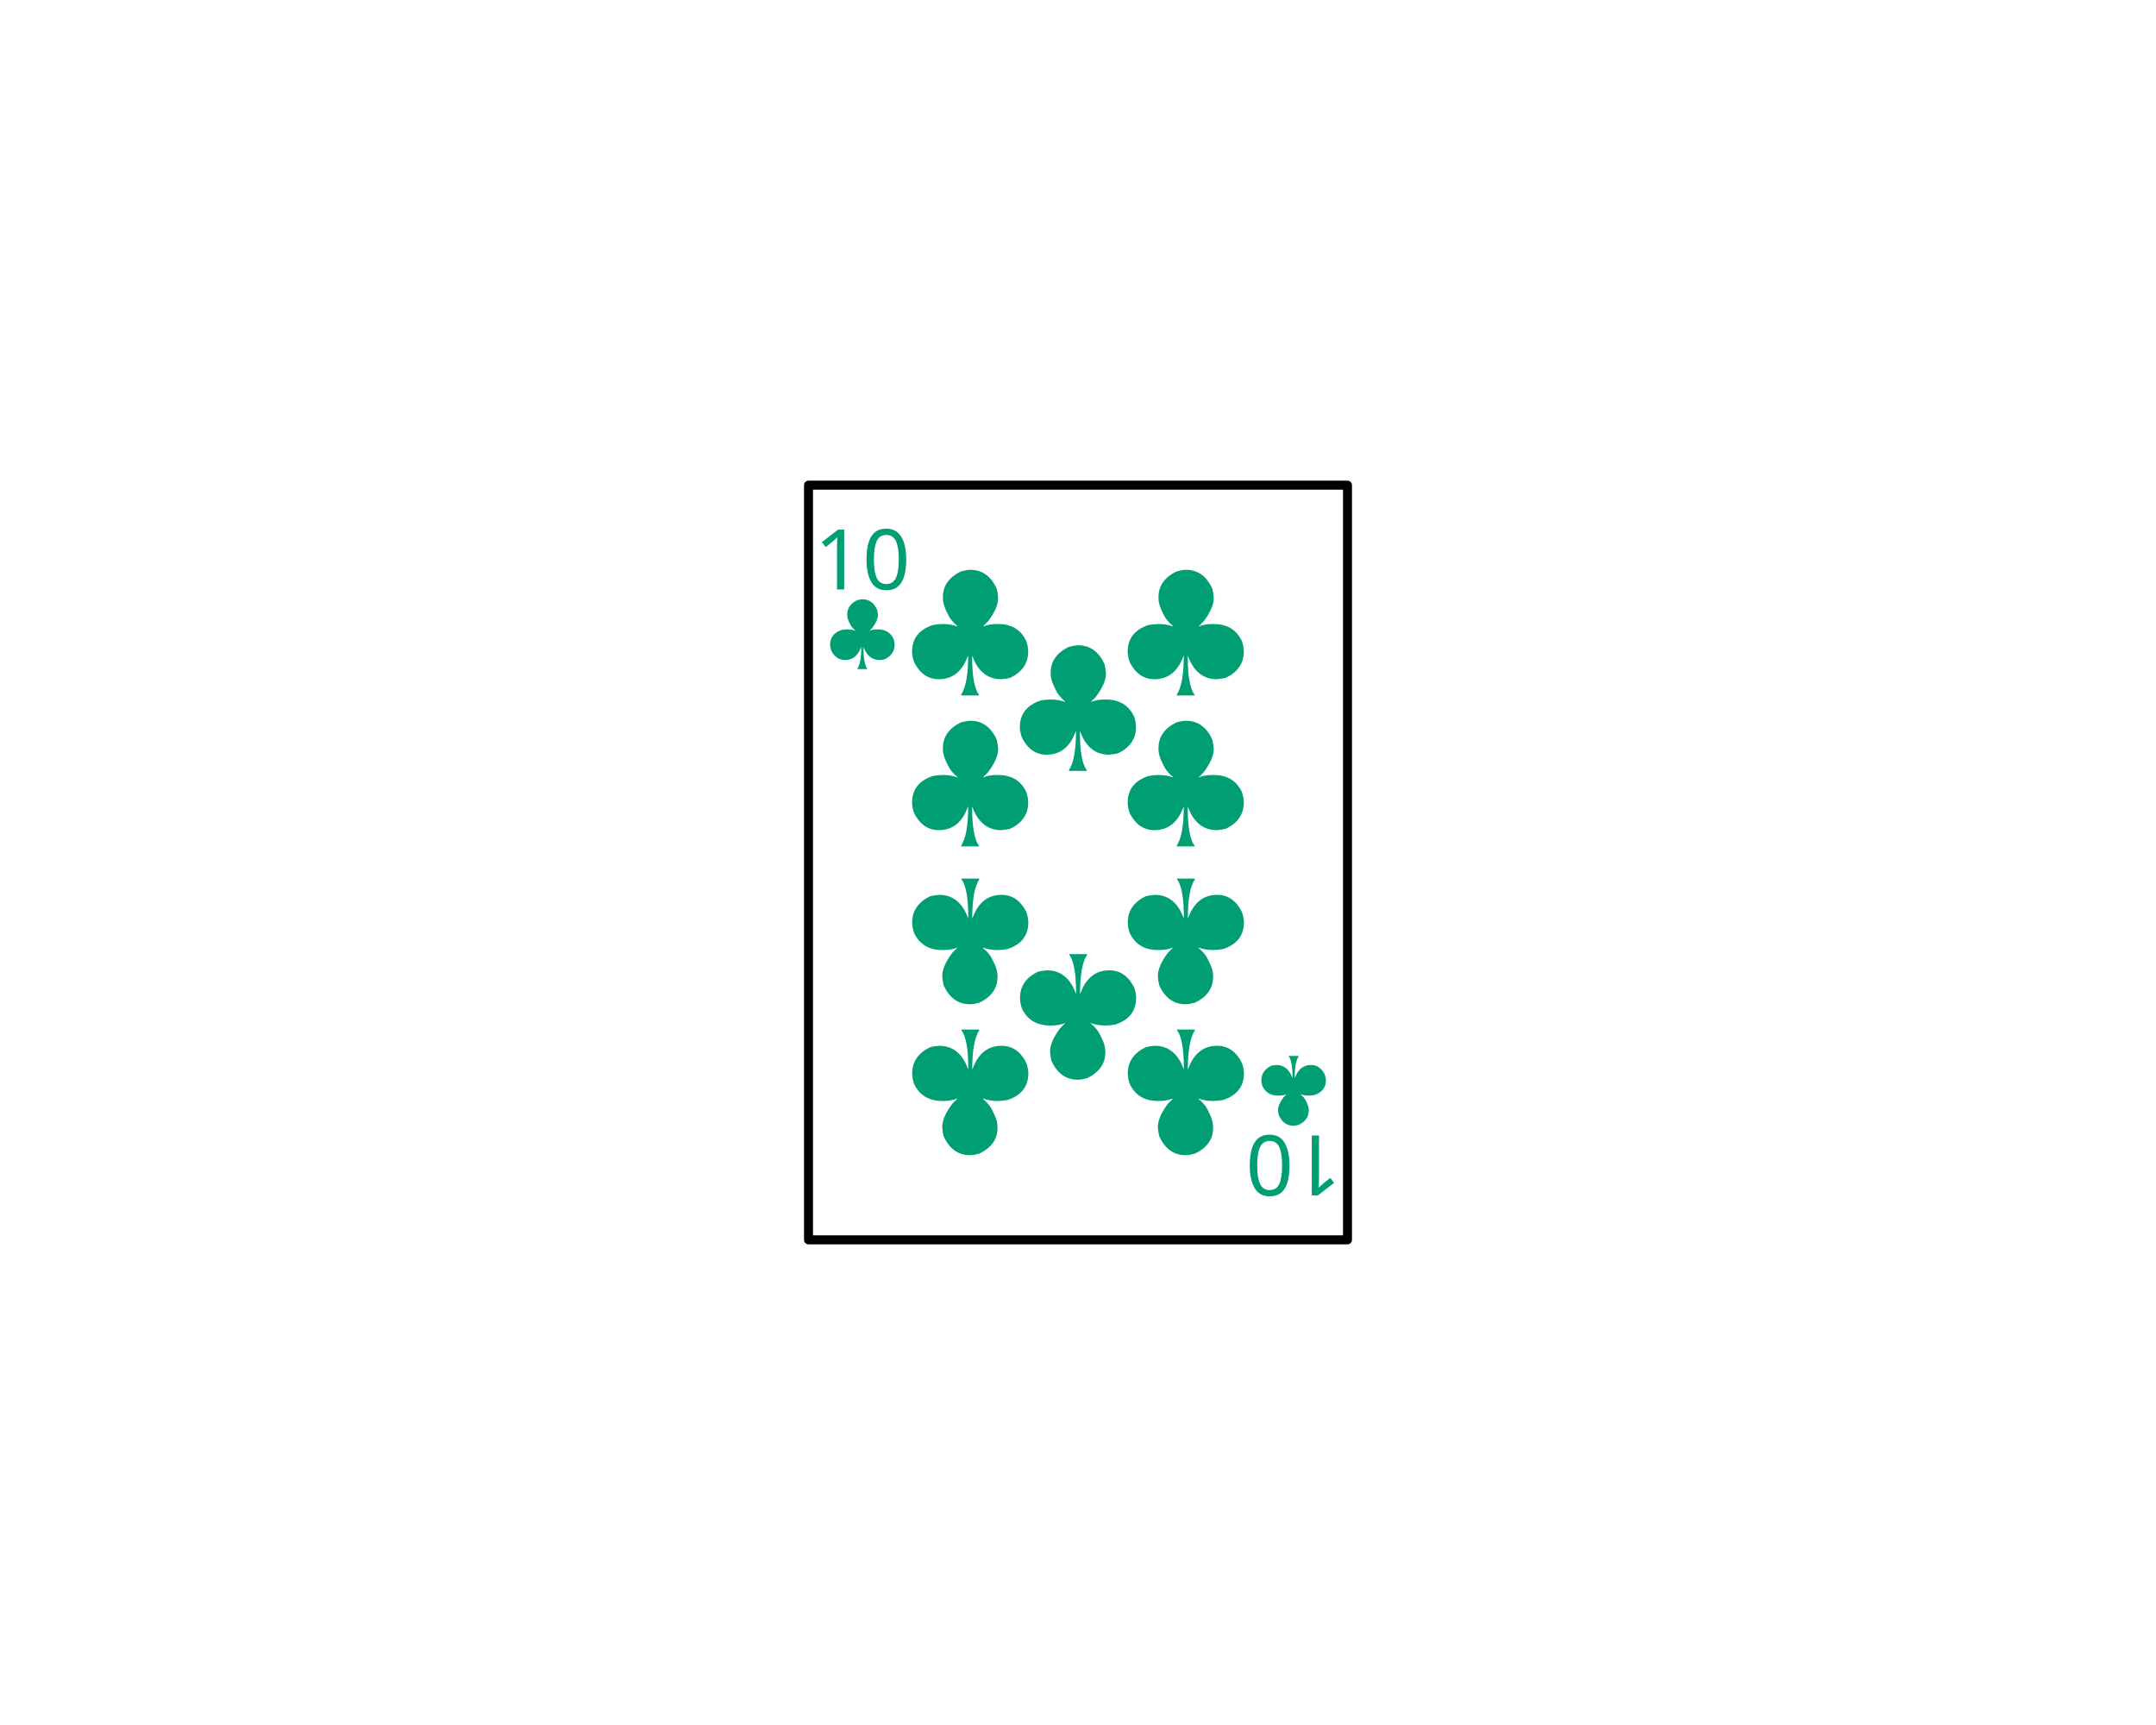
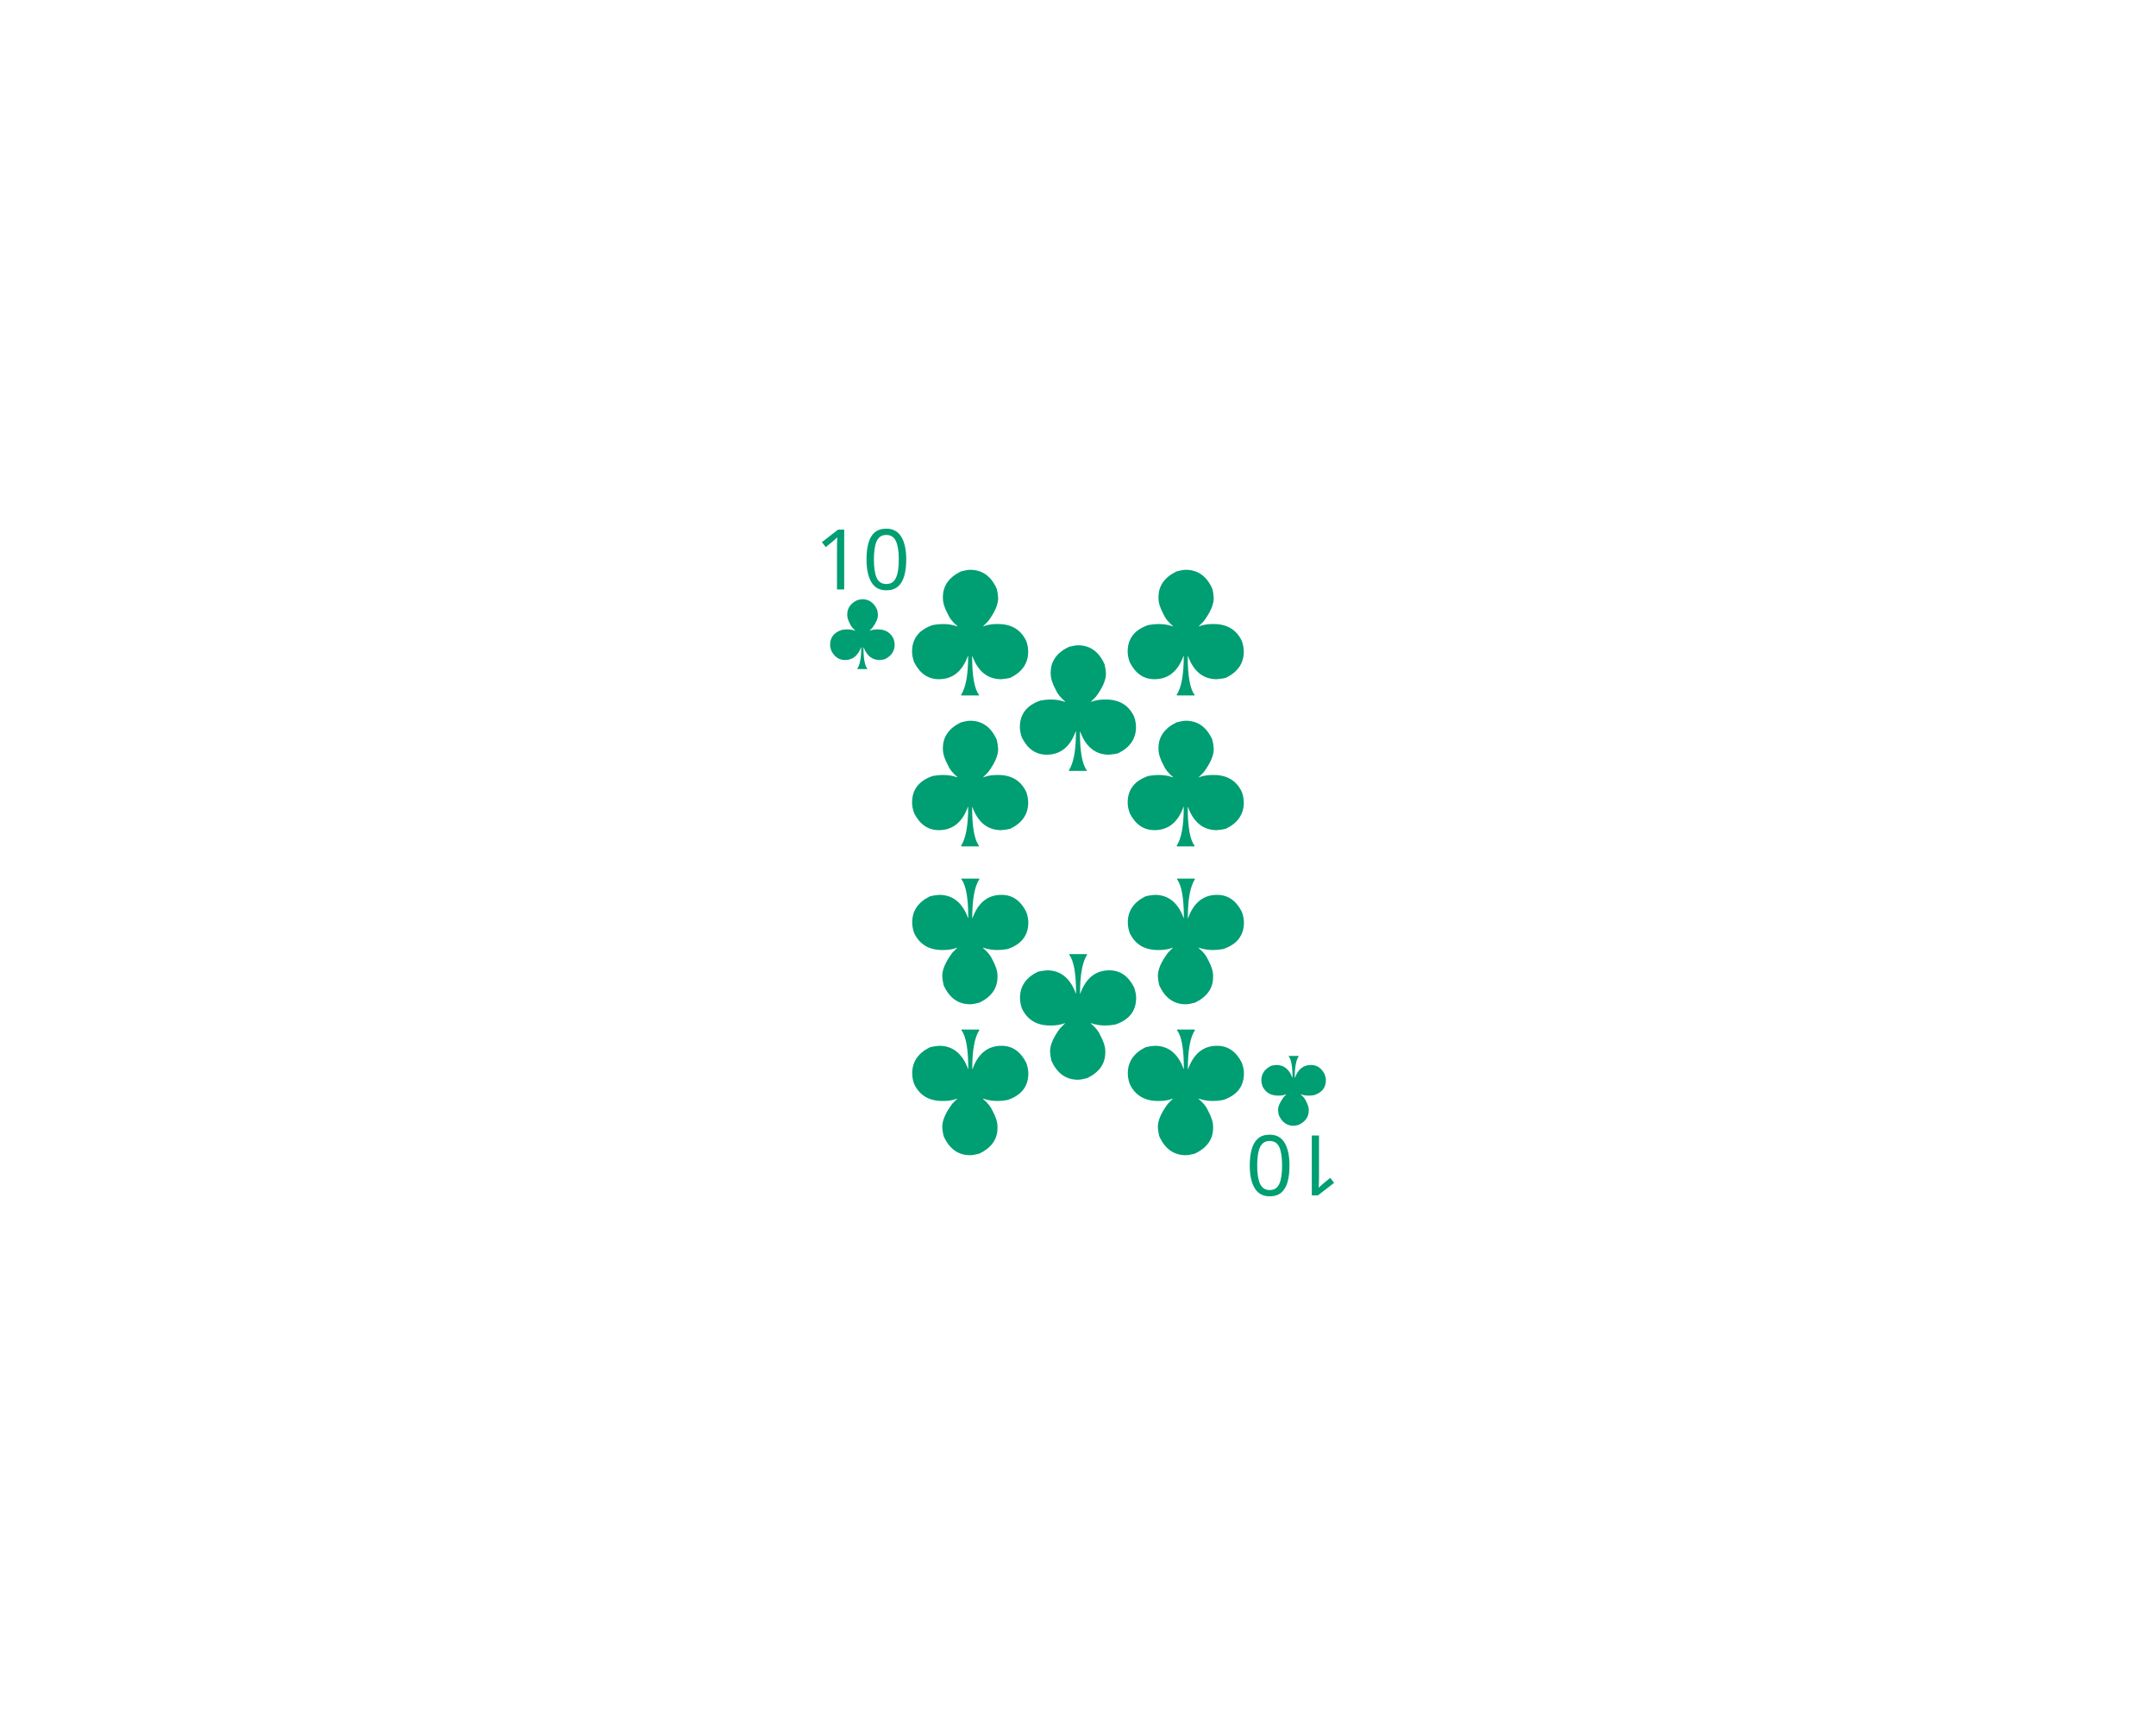
<svg xmlns="http://www.w3.org/2000/svg" class="svglite" data-engine-version="2.0" width="720.00pt" height="576.00pt" viewBox="0 0 720.00 576.00">
  <defs>
    <style type="text/css">
    .svglite line, .svglite polyline, .svglite polygon, .svglite path, .svglite rect, .svglite circle {
      fill: none;
      stroke: #000000;
      stroke-linecap: round;
      stroke-linejoin: round;
      stroke-miterlimit: 10.00;
    }
  </style>
  </defs>
  <rect width="100%" height="100%" style="stroke: none; fill: #FFFFFF;" />
  <defs>
    <clipPath id="cpMC4wMHw3MjAuMDB8MC4wMHw1NzYuMDA=">
      <rect x="0.00" y="0.00" width="720.00" height="576.00" />
    </clipPath>
  </defs>
  <g clip-path="url(#cpMC4wMHw3MjAuMDB8MC4wMHw1NzYuMDA=)">
    <polygon points="270.00,162.00 270.00,414.00 450.00,414.00 450.00,162.00 " style="stroke-width: 0.75; stroke: none; fill: #FFFFFF;" />
    <polygon points="288.00,162.00 288.00,414.00 432.00,414.00 432.00,162.00 " style="stroke-width: 0.75; stroke: none; fill: #FFFFFF;" />
    <text transform="translate(360.00,318.58) rotate(-180)" text-anchor="middle" style="font-size: 57.60px; fill: #009E73; font-family: sans;" textLength="37.81px" lengthAdjust="spacingAndGlyphs">♣</text>
    <text transform="translate(324.00,343.78) rotate(-180)" text-anchor="middle" style="font-size: 57.60px; fill: #009E73; font-family: sans;" textLength="37.81px" lengthAdjust="spacingAndGlyphs">♣</text>
    <text transform="translate(396.00,343.78) rotate(-180)" text-anchor="middle" style="font-size: 57.60px; fill: #009E73; font-family: sans;" textLength="37.81px" lengthAdjust="spacingAndGlyphs">♣</text>
    <text transform="translate(324.00,293.38) rotate(-180)" text-anchor="middle" style="font-size: 57.60px; fill: #009E73; font-family: sans;" textLength="37.81px" lengthAdjust="spacingAndGlyphs">♣</text>
    <text transform="translate(396.00,293.38) rotate(-180)" text-anchor="middle" style="font-size: 57.60px; fill: #009E73; font-family: sans;" textLength="37.81px" lengthAdjust="spacingAndGlyphs">♣</text>
    <text x="324.00" y="282.62" text-anchor="middle" style="font-size: 57.60px; fill: #009E73; font-family: sans;" textLength="37.81px" lengthAdjust="spacingAndGlyphs">♣</text>
    <text x="396.00" y="282.62" text-anchor="middle" style="font-size: 57.60px; fill: #009E73; font-family: sans;" textLength="37.81px" lengthAdjust="spacingAndGlyphs">♣</text>
    <text x="324.00" y="232.22" text-anchor="middle" style="font-size: 57.60px; fill: #009E73; font-family: sans;" textLength="37.81px" lengthAdjust="spacingAndGlyphs">♣</text>
    <text x="396.00" y="232.22" text-anchor="middle" style="font-size: 57.60px; fill: #009E73; font-family: sans;" textLength="37.81px" lengthAdjust="spacingAndGlyphs">♣</text>
    <text x="360.00" y="257.42" text-anchor="middle" style="font-size: 57.60px; fill: #009E73; font-family: sans;" textLength="37.81px" lengthAdjust="spacingAndGlyphs">♣</text>
    <text x="288.00" y="196.83" text-anchor="middle" style="font-size: 28.00px; fill: #009E73; font-family: sans;" textLength="31.15px" lengthAdjust="spacingAndGlyphs">10</text>
    <text transform="translate(432.00,379.17) rotate(-180)" text-anchor="middle" style="font-size: 28.00px; fill: #009E73; font-family: sans;" textLength="31.15px" lengthAdjust="spacingAndGlyphs">10</text>
    <text x="288.00" y="223.41" text-anchor="middle" style="font-size: 32.00px; fill: #009E73; font-family: sans;" textLength="21.00px" lengthAdjust="spacingAndGlyphs">♣</text>
    <text transform="translate(432.00,352.59) rotate(-180)" text-anchor="middle" style="font-size: 32.00px; fill: #009E73; font-family: sans;" textLength="21.00px" lengthAdjust="spacingAndGlyphs">♣</text>
-     <polygon points="270.00,162.00 270.00,414.00 450.00,414.00 450.00,162.00 " style="stroke-width: 3.00; fill: none;" />
+     <polygon points="270.00,162.00 270.00,414.00 450.00,414.00 450.00,162.00 " style="stroke-width: 0.00; stroke: none; fill: none;" />
  </g>
</svg>
